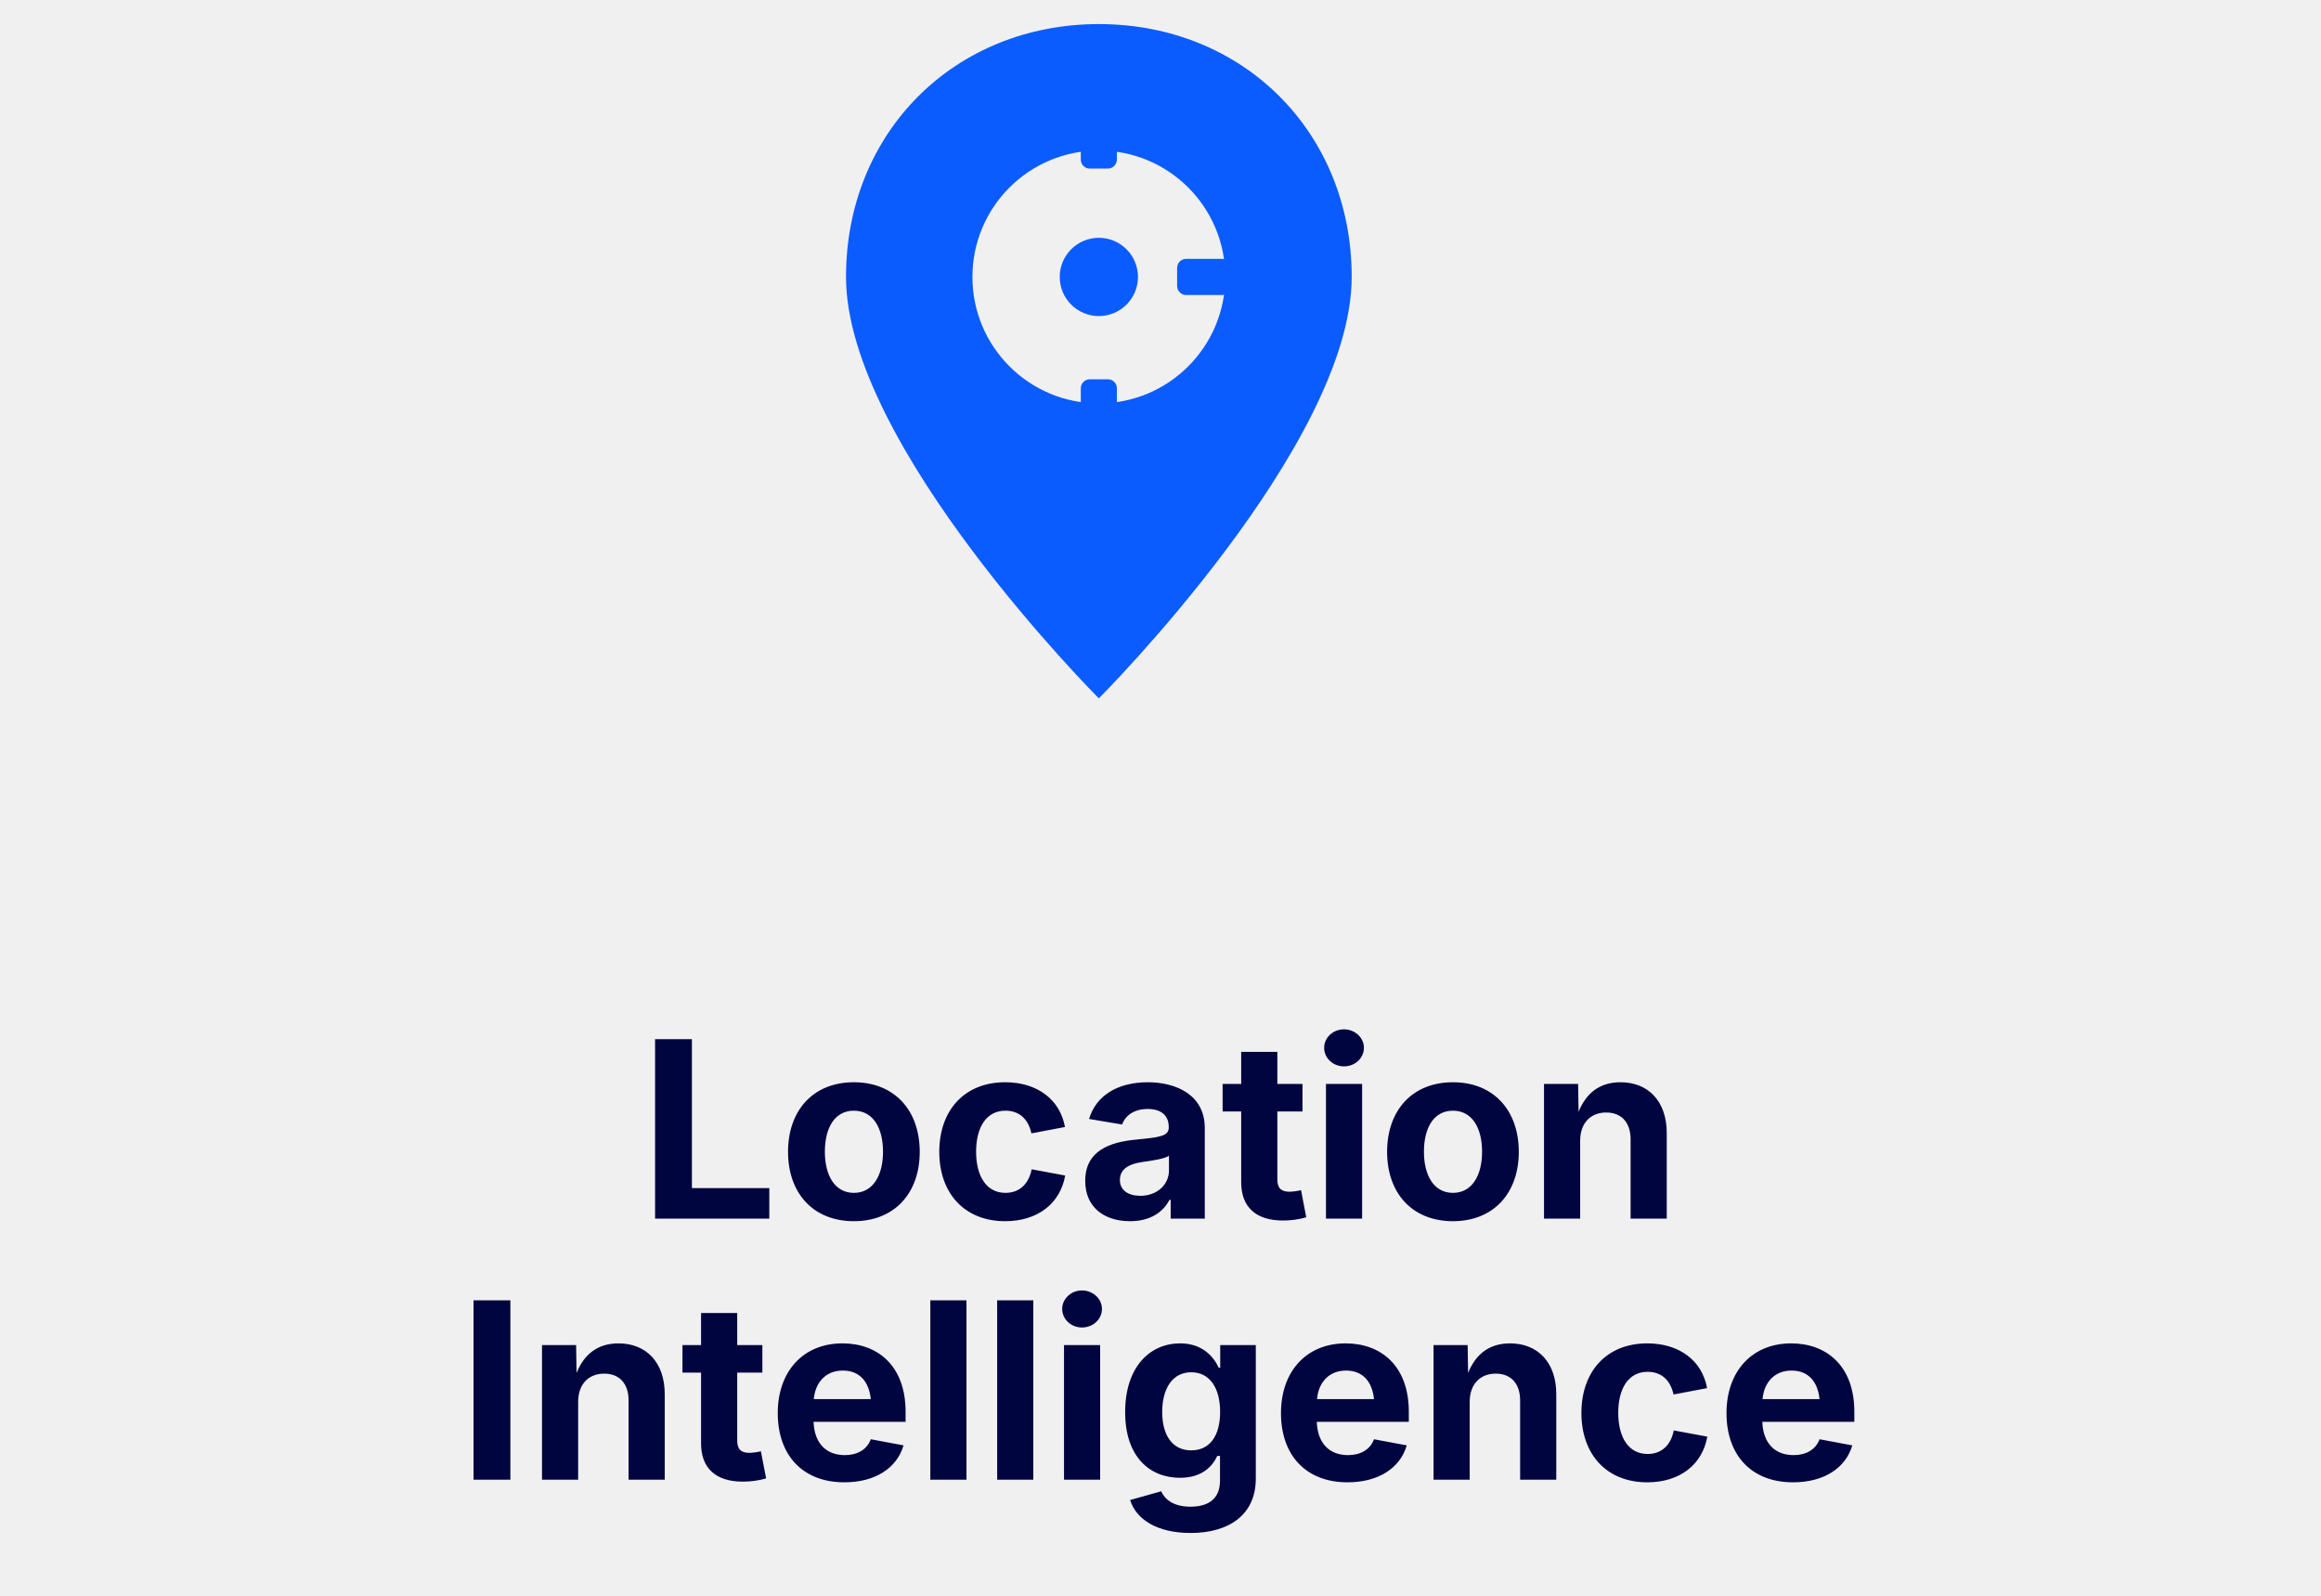
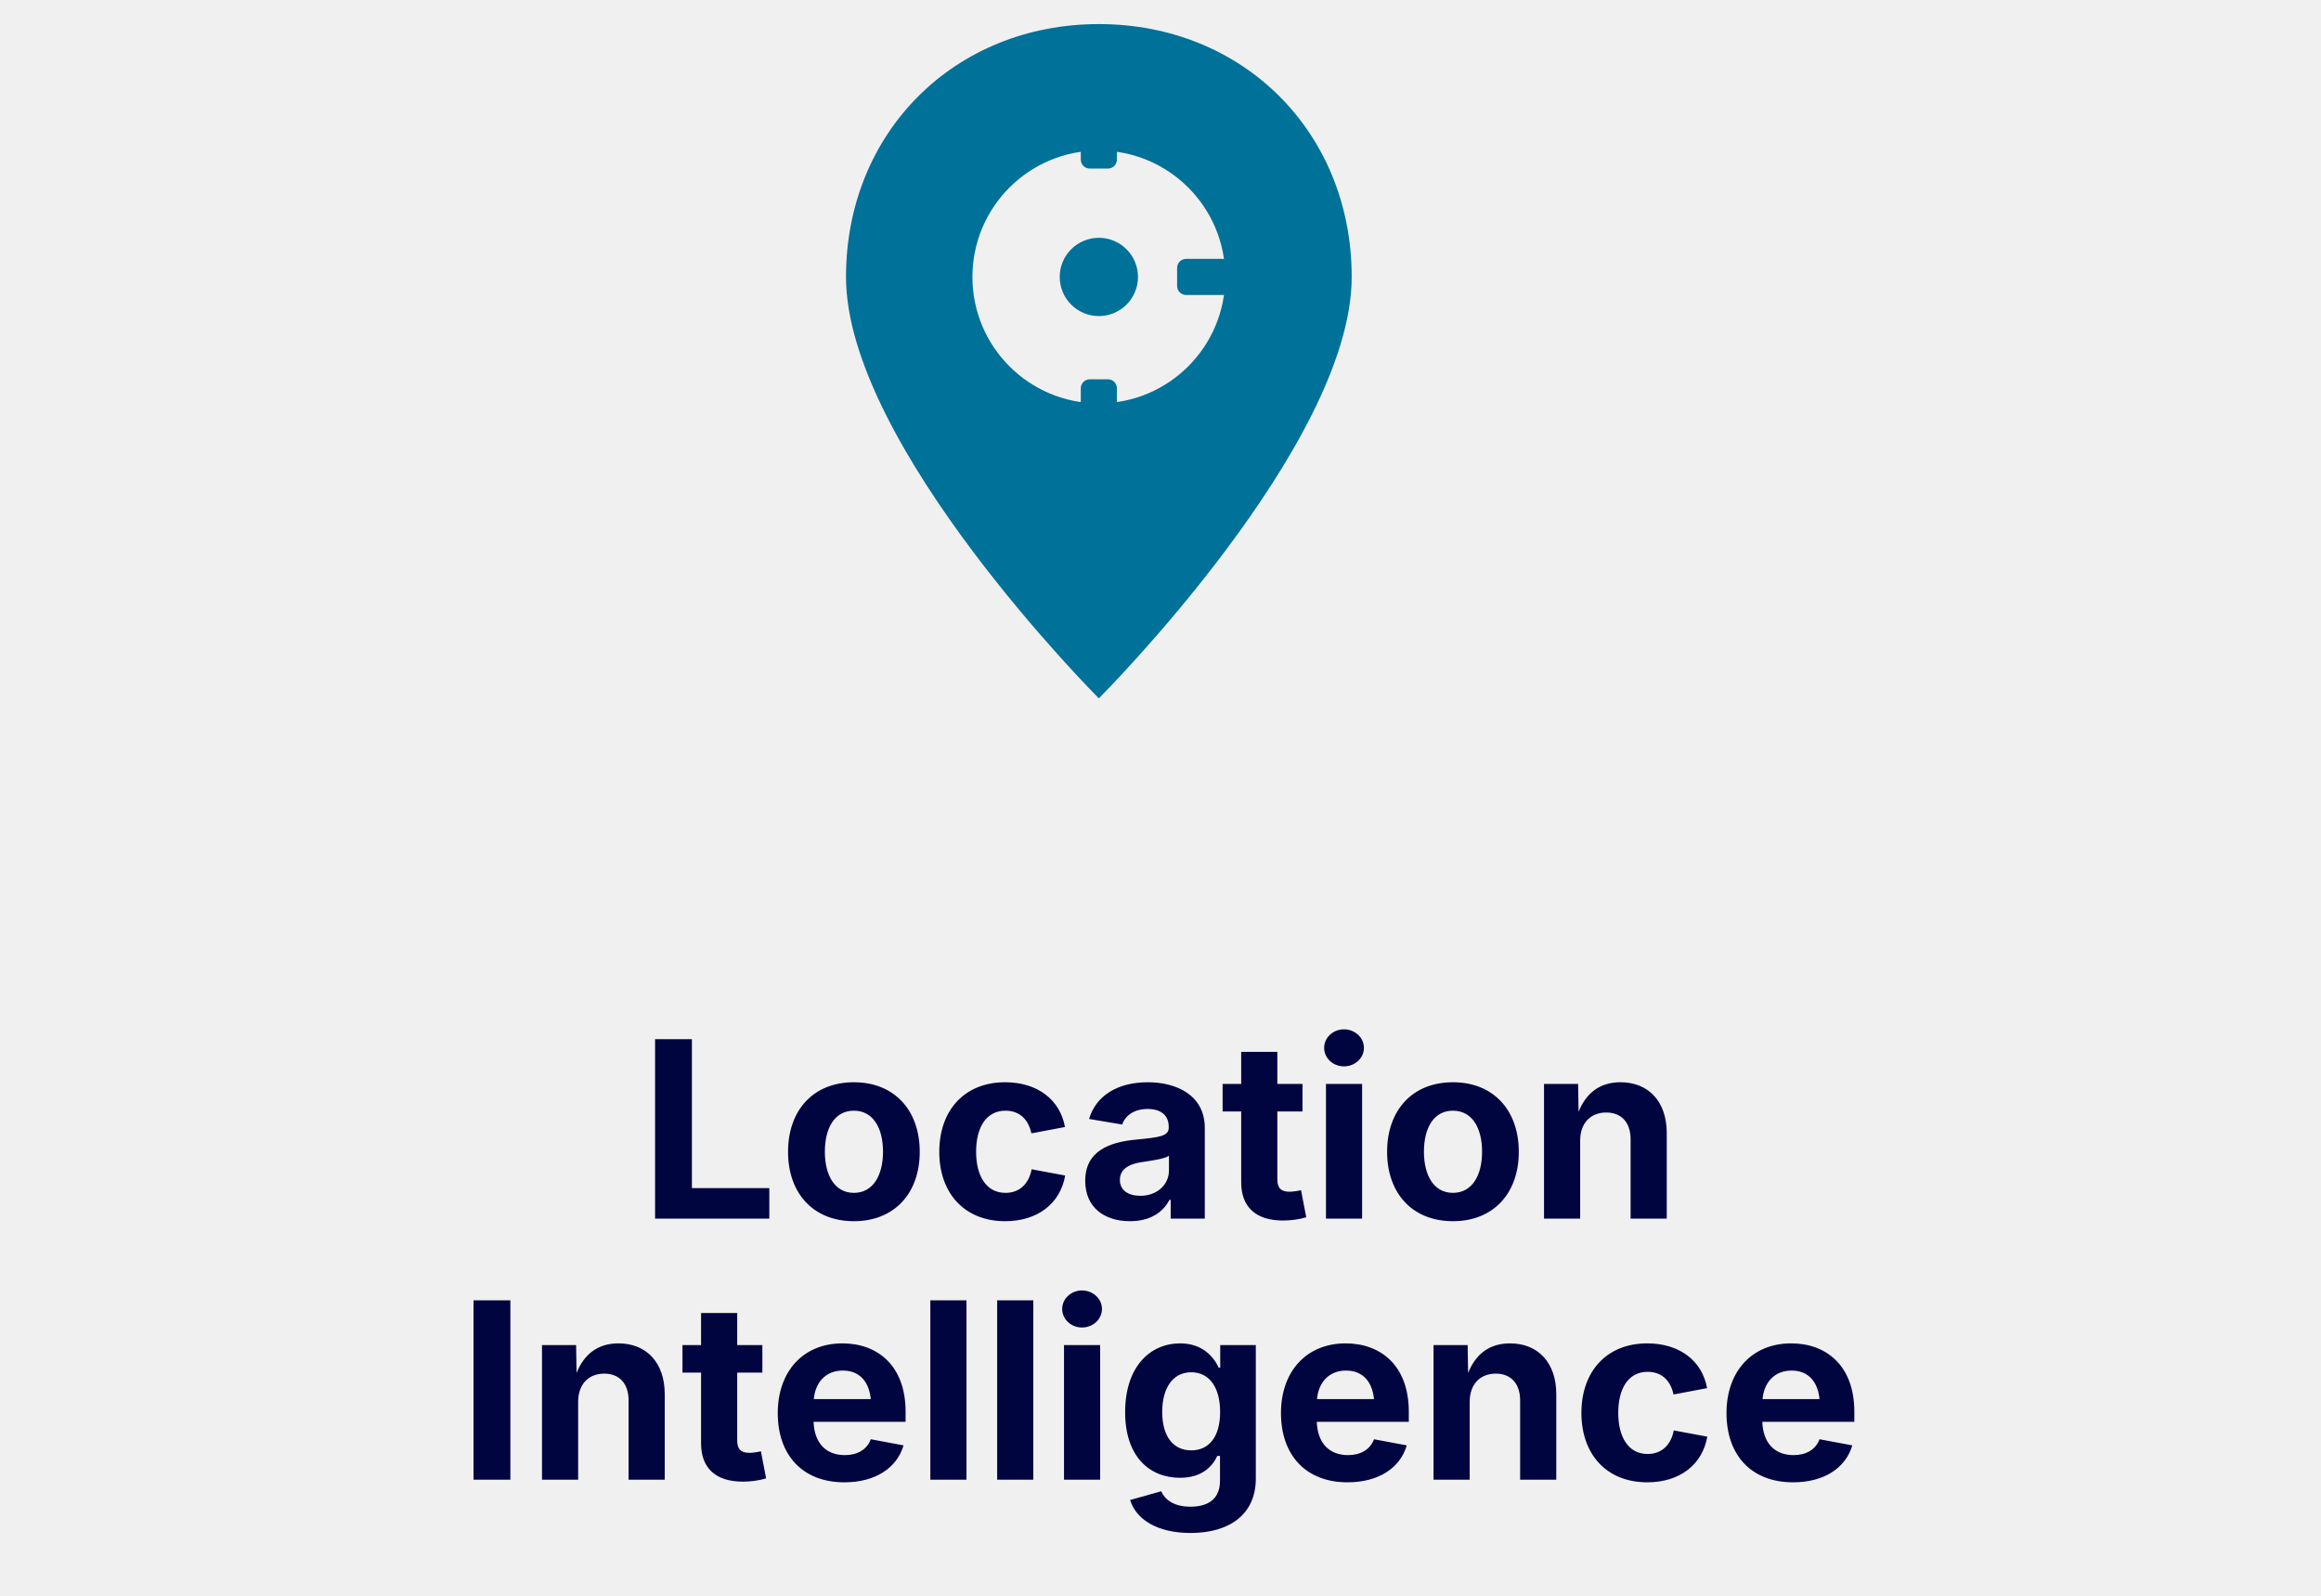
<svg xmlns="http://www.w3.org/2000/svg" viewBox="0 0 320 220">
  <g transform="translate(110,0) scale(0.83)">
    <defs>
      <mask id="holev3">
        <rect width="100" height="120" fill="white" />
        <circle cx="50" cy="46" r="21" fill="black" />
      </mask>
    </defs>
-     <path d="M50 4 C74 4 92 22 92 46 C92 74 50 116 50 116 C50 116 8 74 8 46 C8 22 26 4 50 4 Z" fill="#0B5CFF" mask="url(#holev3)" />
-     <g fill="#0B5CFF">
+     <path d="M50 4 C74 4 92 22 92 46 C92 74 50 116 50 116 C50 116 8 74 8 46 C8 22 26 4 50 4 Z" fill="#007198" mask="url(#holev3)" />
+     <g fill="#007198">
      <rect x="47" y="19" width="6" height="9" rx="1.5" />
      <rect x="47" y="63" width="6" height="9" rx="1.5" />
      <rect x="19" y="43" width="9" height="6" rx="1.5" />
      <rect x="63" y="43" width="9" height="6" rx="1.5" />
      <circle cx="50" cy="46" r="6.5" />
    </g>
  </g>
  <text x="160" y="168" text-anchor="middle" font-family="Inter, Arial, sans-serif" font-size="34" font-weight="700" fill="#000540">Location</text>
  <text x="160" y="204" text-anchor="middle" font-family="Inter, Arial, sans-serif" font-size="34" font-weight="700" fill="#000540">Intelligence</text>
</svg>
